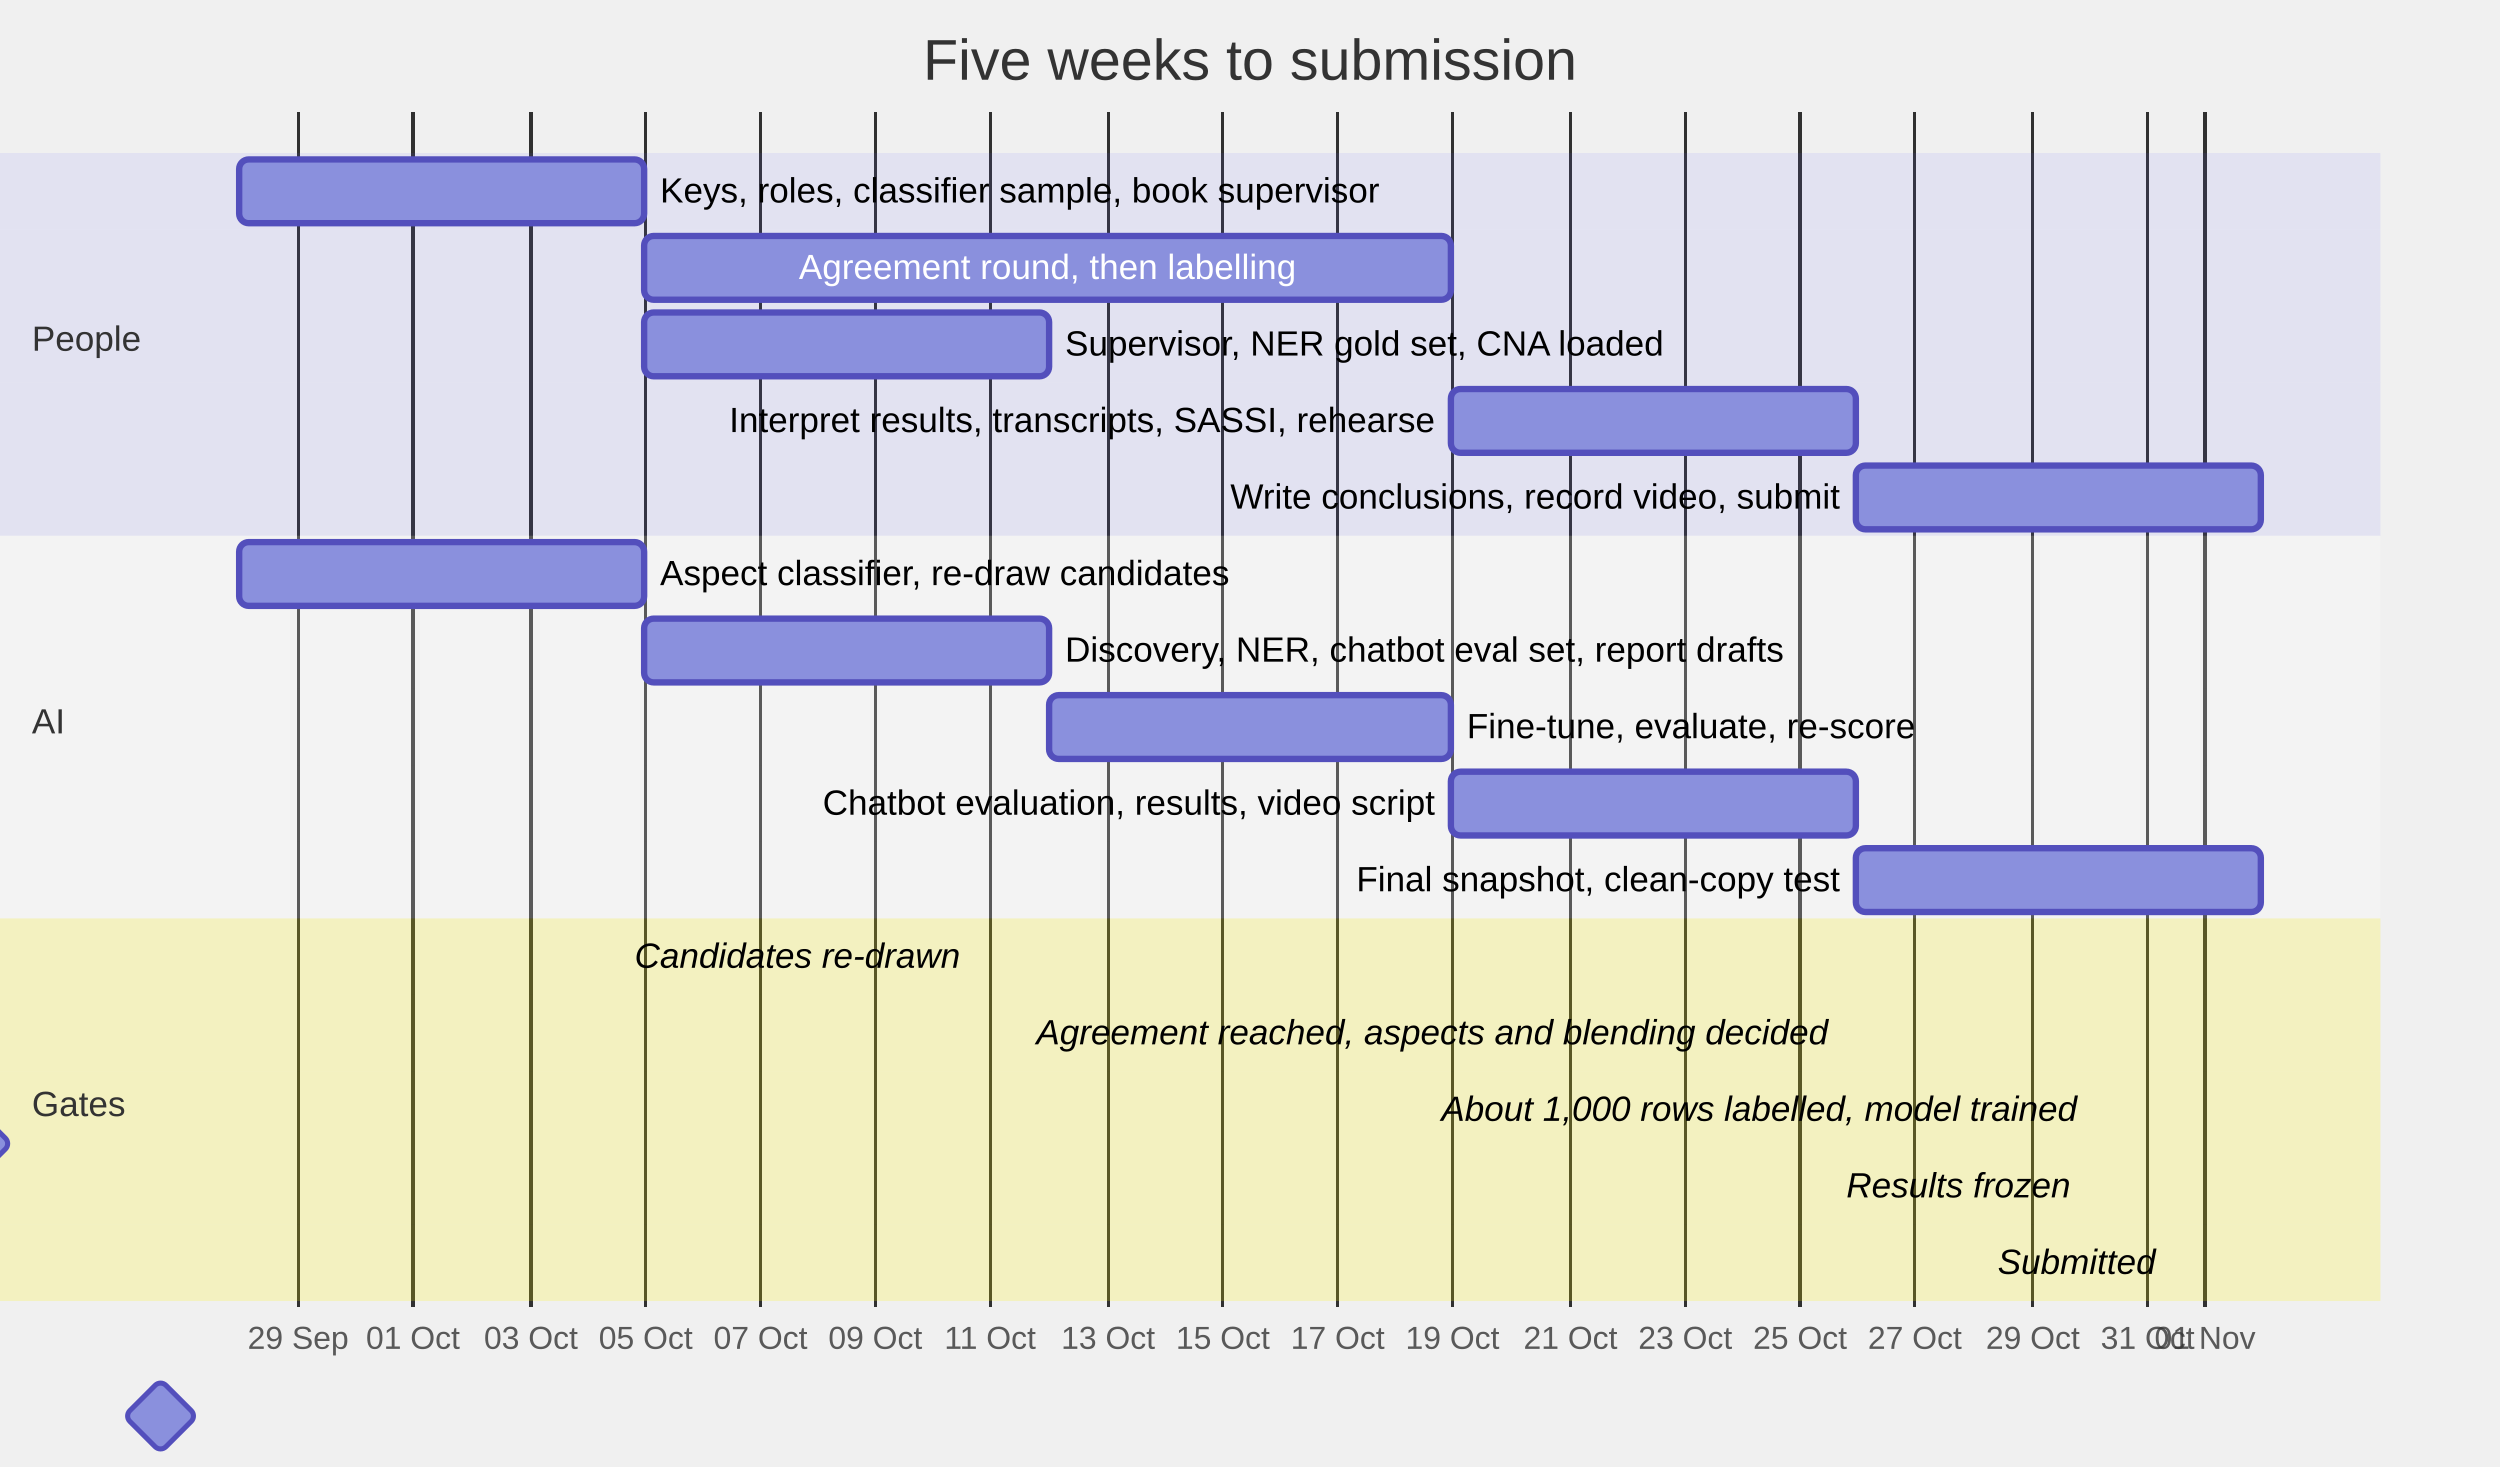
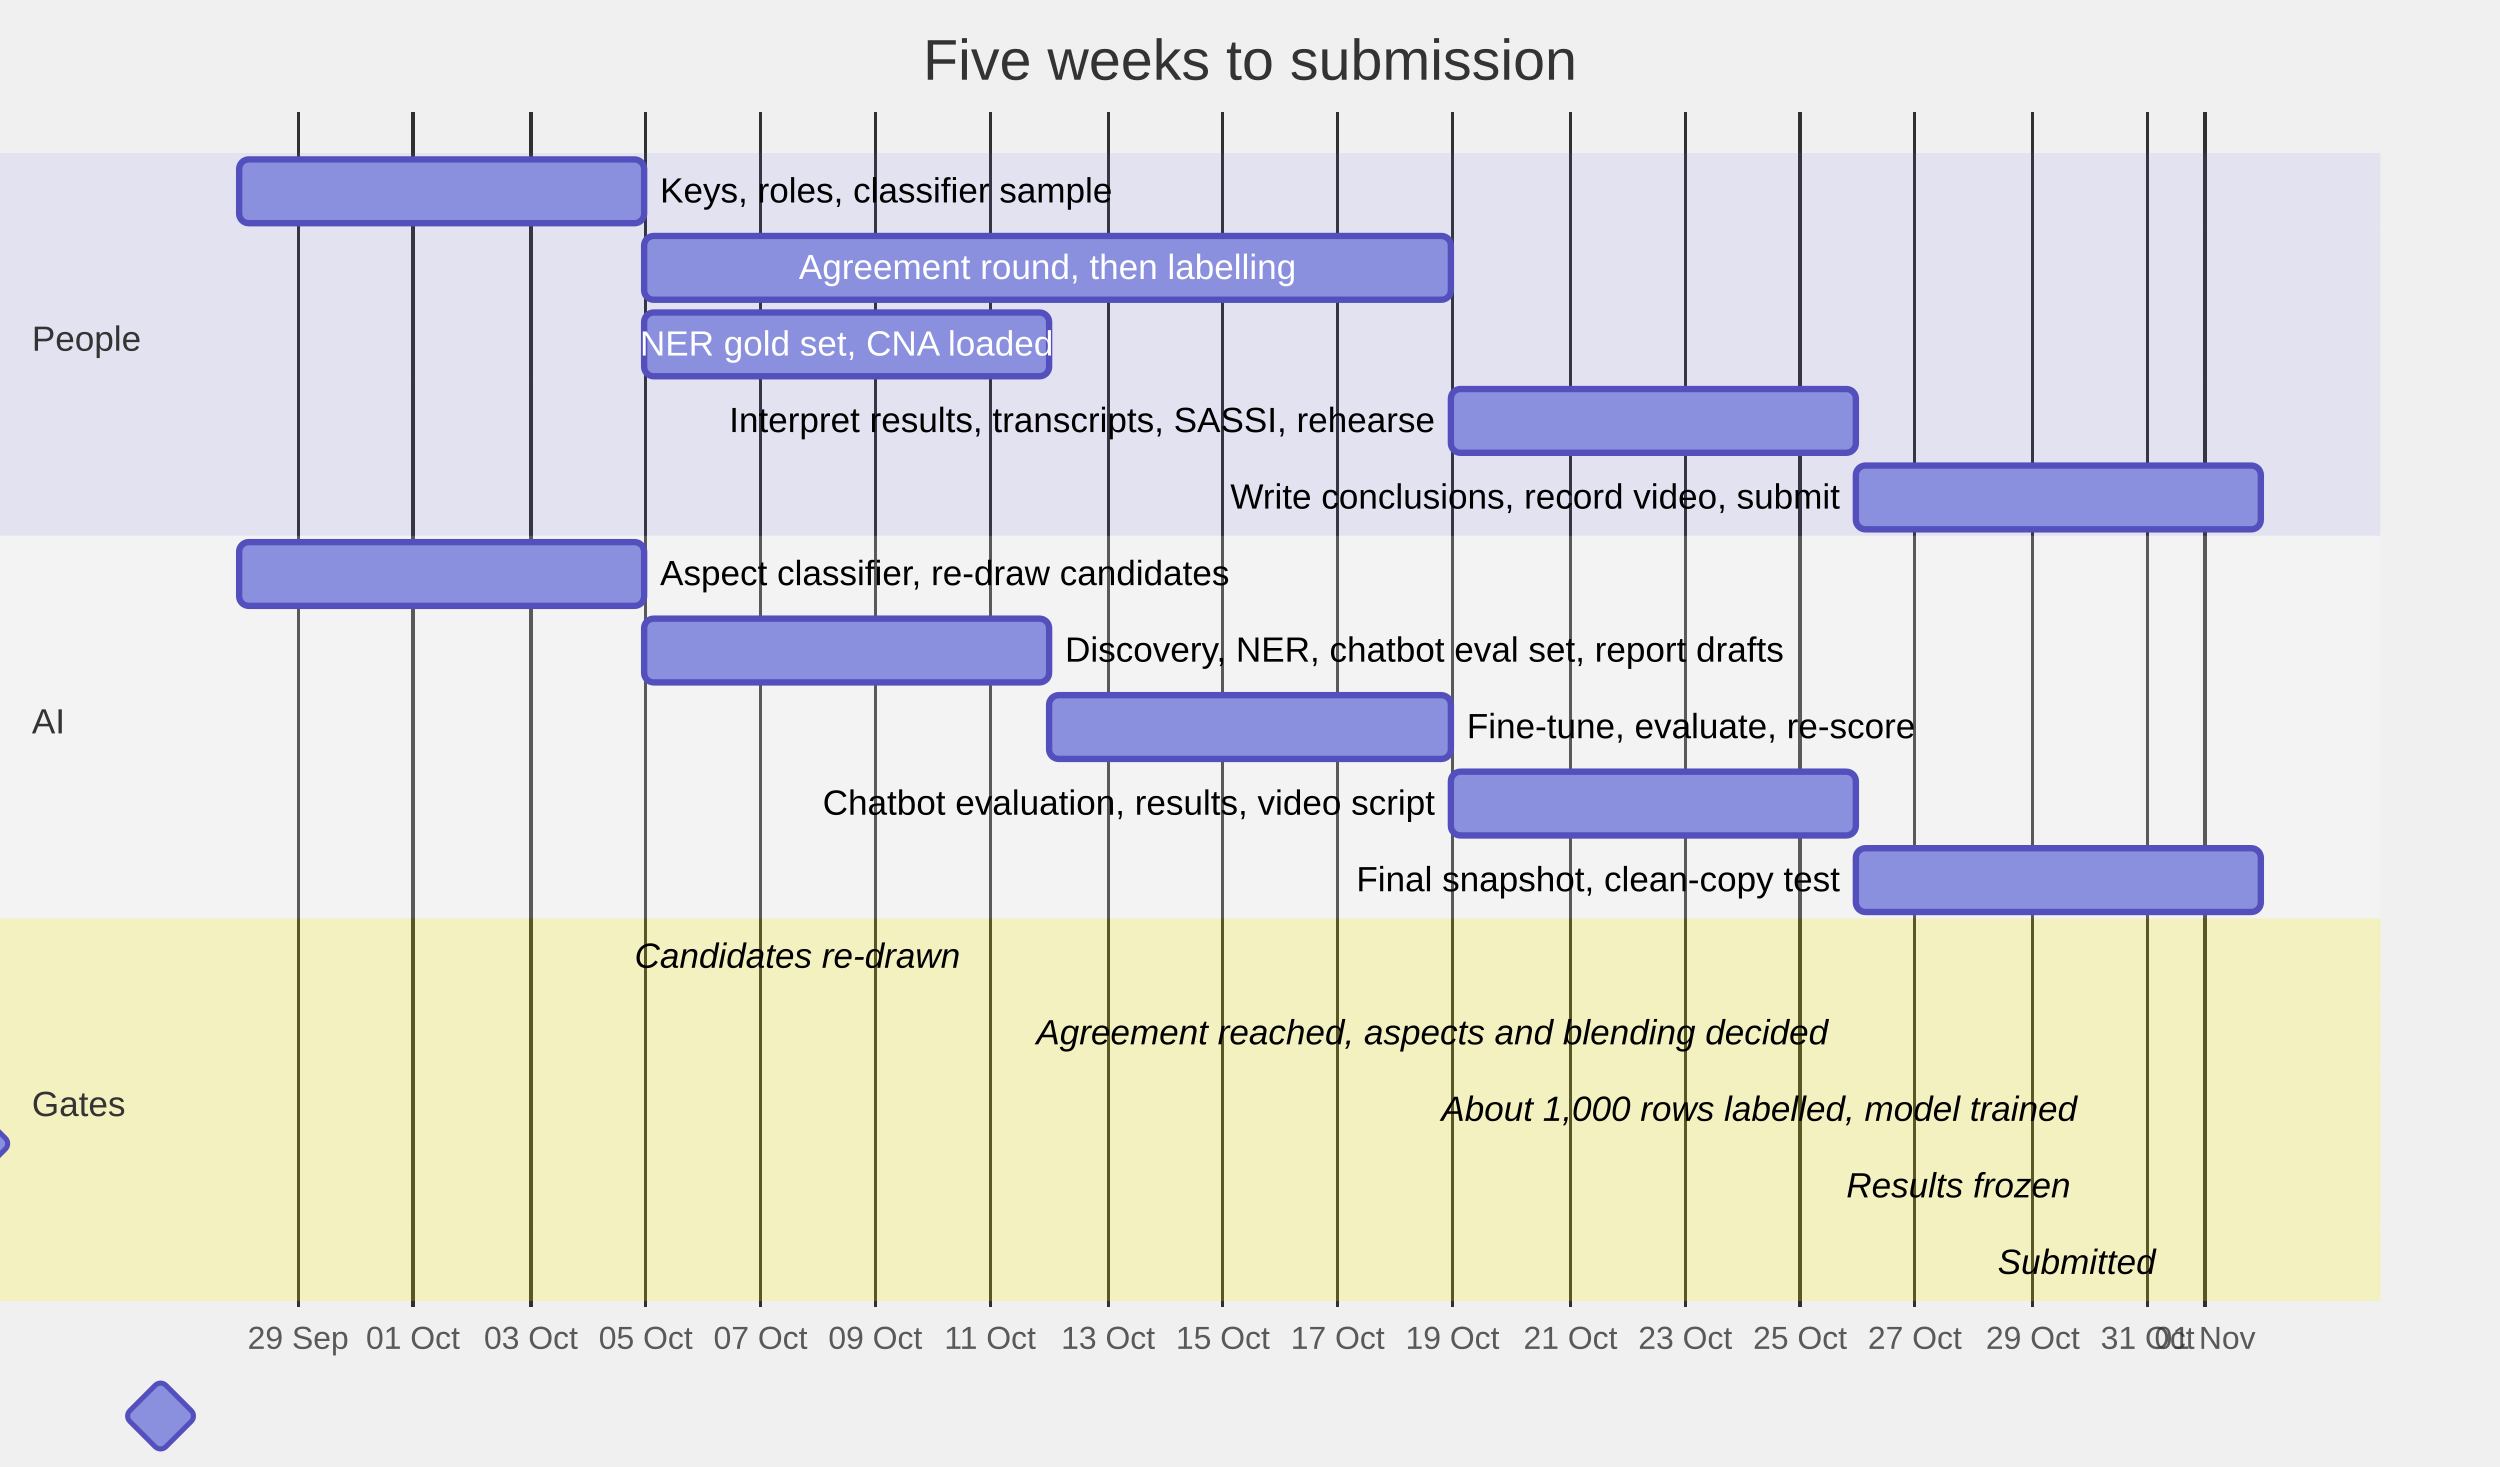
<svg xmlns="http://www.w3.org/2000/svg" id="my-svg" width="100%" viewBox="0 0 784 460" style="max-width: 784px; background-color: white;" role="graphics-document document" aria-roledescription="gantt" aria-describedby="chart-desc-my-svg" aria-labelledby="chart-title-my-svg">
  <style>#my-svg{font-family:"trebuchet ms",verdana,arial,sans-serif;font-size:16px;fill:#333;}@keyframes edge-animation-frame{from{stroke-dashoffset:0;}}@keyframes dash{to{stroke-dashoffset:0;}}#my-svg .edge-animation-slow{stroke-dasharray:9,5!important;stroke-dashoffset:900;animation:dash 50s linear infinite;stroke-linecap:round;}#my-svg .edge-animation-fast{stroke-dasharray:9,5!important;stroke-dashoffset:900;animation:dash 20s linear infinite;stroke-linecap:round;}#my-svg .error-icon{fill:#552222;}#my-svg .error-text{fill:#552222;stroke:#552222;}#my-svg .edge-thickness-normal{stroke-width:1px;}#my-svg .edge-thickness-thick{stroke-width:3.5px;}#my-svg .edge-pattern-solid{stroke-dasharray:0;}#my-svg .edge-thickness-invisible{stroke-width:0;fill:none;}#my-svg .edge-pattern-dashed{stroke-dasharray:3;}#my-svg .edge-pattern-dotted{stroke-dasharray:2;}#my-svg .marker{fill:#333333;stroke:#333333;}#my-svg .marker.cross{stroke:#333333;}#my-svg svg{font-family:"trebuchet ms",verdana,arial,sans-serif;font-size:16px;}#my-svg p{margin:0;}#my-svg .mermaid-main-font{font-family:"trebuchet ms",verdana,arial,sans-serif;}#my-svg .exclude-range{fill:#eeeeee;}#my-svg .section{stroke:none;opacity:0.2;}#my-svg .section0{fill:rgba(102, 102, 255, 0.49);}#my-svg .section2{fill:#fff400;}#my-svg .section1,#my-svg .section3{fill:white;opacity:0.2;}#my-svg .sectionTitle0{fill:#333;}#my-svg .sectionTitle1{fill:#333;}#my-svg .sectionTitle2{fill:#333;}#my-svg .sectionTitle3{fill:#333;}#my-svg .sectionTitle{text-anchor:start;font-family:"trebuchet ms",verdana,arial,sans-serif;}#my-svg .grid .tick{stroke:lightgrey;opacity:0.8;shape-rendering:crispEdges;}#my-svg .grid .tick text{font-family:"trebuchet ms",verdana,arial,sans-serif;fill:#333;}#my-svg .grid path{stroke-width:0;}#my-svg .today{fill:none;stroke:red;stroke-width:2px;}#my-svg .task{stroke-width:2;}#my-svg .taskText{text-anchor:middle;font-family:"trebuchet ms",verdana,arial,sans-serif;}#my-svg .taskTextOutsideRight{fill:black;text-anchor:start;font-family:"trebuchet ms",verdana,arial,sans-serif;}#my-svg .taskTextOutsideLeft{fill:black;text-anchor:end;}#my-svg .task.clickable{cursor:pointer;}#my-svg .taskText.clickable{cursor:pointer;fill:#003163!important;font-weight:bold;}#my-svg .taskTextOutsideLeft.clickable{cursor:pointer;fill:#003163!important;font-weight:bold;}#my-svg .taskTextOutsideRight.clickable{cursor:pointer;fill:#003163!important;font-weight:bold;}#my-svg .taskText0,#my-svg .taskText1,#my-svg .taskText2,#my-svg .taskText3{fill:white;}#my-svg .task0,#my-svg .task1,#my-svg .task2,#my-svg .task3{fill:#8a90dd;stroke:#534fbc;}#my-svg .taskTextOutside0,#my-svg .taskTextOutside2{fill:black;}#my-svg .taskTextOutside1,#my-svg .taskTextOutside3{fill:black;}#my-svg .active0,#my-svg .active1,#my-svg .active2,#my-svg .active3{fill:#bfc7ff;stroke:#534fbc;}#my-svg .activeText0,#my-svg .activeText1,#my-svg .activeText2,#my-svg .activeText3{fill:black!important;}#my-svg .done0,#my-svg .done1,#my-svg .done2,#my-svg .done3{stroke:grey;fill:lightgrey;stroke-width:2;}#my-svg .doneText0,#my-svg .doneText1,#my-svg .doneText2,#my-svg .doneText3{fill:black!important;}#my-svg .doneText0.taskTextOutsideLeft,#my-svg .doneText0.taskTextOutsideRight,#my-svg .doneText1.taskTextOutsideLeft,#my-svg .doneText1.taskTextOutsideRight,#my-svg .doneText2.taskTextOutsideLeft,#my-svg .doneText2.taskTextOutsideRight,#my-svg .doneText3.taskTextOutsideLeft,#my-svg .doneText3.taskTextOutsideRight{fill:black!important;}#my-svg .crit0,#my-svg .crit1,#my-svg .crit2,#my-svg .crit3{stroke:#ff8888;fill:red;stroke-width:2;}#my-svg .activeCrit0,#my-svg .activeCrit1,#my-svg .activeCrit2,#my-svg .activeCrit3{stroke:#ff8888;fill:#bfc7ff;stroke-width:2;}#my-svg .doneCrit0,#my-svg .doneCrit1,#my-svg .doneCrit2,#my-svg .doneCrit3{stroke:#ff8888;fill:lightgrey;stroke-width:2;cursor:pointer;shape-rendering:crispEdges;}#my-svg .milestone{transform:rotate(45deg) scale(0.8,0.8);}#my-svg .milestoneText{font-style:italic;}#my-svg .doneCritText0,#my-svg .doneCritText1,#my-svg .doneCritText2,#my-svg .doneCritText3{fill:black!important;}#my-svg .doneCritText0.taskTextOutsideLeft,#my-svg .doneCritText0.taskTextOutsideRight,#my-svg .doneCritText1.taskTextOutsideLeft,#my-svg .doneCritText1.taskTextOutsideRight,#my-svg .doneCritText2.taskTextOutsideLeft,#my-svg .doneCritText2.taskTextOutsideRight,#my-svg .doneCritText3.taskTextOutsideLeft,#my-svg .doneCritText3.taskTextOutsideRight{fill:black!important;}#my-svg .vert{stroke:navy;}#my-svg .vertText{font-size:15px;text-anchor:middle;fill:navy!important;}#my-svg .activeCritText0,#my-svg .activeCritText1,#my-svg .activeCritText2,#my-svg .activeCritText3{fill:black!important;}#my-svg .titleText{text-anchor:middle;font-size:18px;fill:#333;font-family:"trebuchet ms",verdana,arial,sans-serif;}#my-svg .node .neo-node{stroke:#9370DB;}#my-svg [data-look="neo"].node rect,#my-svg [data-look="neo"].cluster rect,#my-svg [data-look="neo"].node polygon{stroke:#9370DB;filter:drop-shadow(1px 2px 2px rgba(185, 185, 185, 1));}#my-svg [data-look="neo"].node path{stroke:#9370DB;stroke-width:1px;}#my-svg [data-look="neo"].node .outer-path{filter:drop-shadow(1px 2px 2px rgba(185, 185, 185, 1));}#my-svg [data-look="neo"].node .neo-line path{stroke:#9370DB;filter:none;}#my-svg [data-look="neo"].node circle{stroke:#9370DB;filter:drop-shadow(1px 2px 2px rgba(185, 185, 185, 1));}#my-svg [data-look="neo"].node circle .state-start{fill:#000000;}#my-svg [data-look="neo"].icon-shape .icon{fill:#9370DB;filter:drop-shadow(1px 2px 2px rgba(185, 185, 185, 1));}#my-svg [data-look="neo"].icon-shape .icon-neo path{stroke:#9370DB;filter:drop-shadow(1px 2px 2px rgba(185, 185, 185, 1));}#my-svg :root{--mermaid-font-family:"trebuchet ms",verdana,arial,sans-serif;}</style>
  <g />
  <g class="grid" transform="translate(75, 410)" fill="none" font-size="10" font-family="sans-serif" text-anchor="middle">
    <path class="domain" stroke="currentColor" d="M0.5,-375V0.5H634.5V-375" />
    <g class="tick" opacity="1" transform="translate(18.5,0)">
      <line stroke="currentColor" y2="-375" />
      <text fill="#000" y="3" dy="1em" stroke="none" font-size="10" style="text-anchor: middle;">29 Sep</text>
    </g>
    <g class="tick" opacity="1" transform="translate(54.5,0)">
      <line stroke="currentColor" y2="-375" />
      <text fill="#000" y="3" dy="1em" stroke="none" font-size="10" style="text-anchor: middle;">01 Oct</text>
    </g>
    <g class="tick" opacity="1" transform="translate(91.5,0)">
      <line stroke="currentColor" y2="-375" />
      <text fill="#000" y="3" dy="1em" stroke="none" font-size="10" style="text-anchor: middle;">03 Oct</text>
    </g>
    <g class="tick" opacity="1" transform="translate(127.5,0)">
      <line stroke="currentColor" y2="-375" />
      <text fill="#000" y="3" dy="1em" stroke="none" font-size="10" style="text-anchor: middle;">05 Oct</text>
    </g>
    <g class="tick" opacity="1" transform="translate(163.5,0)">
      <line stroke="currentColor" y2="-375" />
      <text fill="#000" y="3" dy="1em" stroke="none" font-size="10" style="text-anchor: middle;">07 Oct</text>
    </g>
    <g class="tick" opacity="1" transform="translate(199.5,0)">
      <line stroke="currentColor" y2="-375" />
      <text fill="#000" y="3" dy="1em" stroke="none" font-size="10" style="text-anchor: middle;">09 Oct</text>
    </g>
    <g class="tick" opacity="1" transform="translate(235.5,0)">
      <line stroke="currentColor" y2="-375" />
      <text fill="#000" y="3" dy="1em" stroke="none" font-size="10" style="text-anchor: middle;">11 Oct</text>
    </g>
    <g class="tick" opacity="1" transform="translate(272.5,0)">
      <line stroke="currentColor" y2="-375" />
      <text fill="#000" y="3" dy="1em" stroke="none" font-size="10" style="text-anchor: middle;">13 Oct</text>
    </g>
    <g class="tick" opacity="1" transform="translate(308.5,0)">
      <line stroke="currentColor" y2="-375" />
      <text fill="#000" y="3" dy="1em" stroke="none" font-size="10" style="text-anchor: middle;">15 Oct</text>
    </g>
    <g class="tick" opacity="1" transform="translate(344.5,0)">
      <line stroke="currentColor" y2="-375" />
      <text fill="#000" y="3" dy="1em" stroke="none" font-size="10" style="text-anchor: middle;">17 Oct</text>
    </g>
    <g class="tick" opacity="1" transform="translate(380.5,0)">
      <line stroke="currentColor" y2="-375" />
      <text fill="#000" y="3" dy="1em" stroke="none" font-size="10" style="text-anchor: middle;">19 Oct</text>
    </g>
    <g class="tick" opacity="1" transform="translate(417.5,0)">
      <line stroke="currentColor" y2="-375" />
      <text fill="#000" y="3" dy="1em" stroke="none" font-size="10" style="text-anchor: middle;">21 Oct</text>
    </g>
    <g class="tick" opacity="1" transform="translate(453.5,0)">
      <line stroke="currentColor" y2="-375" />
      <text fill="#000" y="3" dy="1em" stroke="none" font-size="10" style="text-anchor: middle;">23 Oct</text>
    </g>
    <g class="tick" opacity="1" transform="translate(489.5,0)">
      <line stroke="currentColor" y2="-375" />
      <text fill="#000" y="3" dy="1em" stroke="none" font-size="10" style="text-anchor: middle;">25 Oct</text>
    </g>
    <g class="tick" opacity="1" transform="translate(525.5,0)">
      <line stroke="currentColor" y2="-375" />
      <text fill="#000" y="3" dy="1em" stroke="none" font-size="10" style="text-anchor: middle;">27 Oct</text>
    </g>
    <g class="tick" opacity="1" transform="translate(562.5,0)">
      <line stroke="currentColor" y2="-375" />
      <text fill="#000" y="3" dy="1em" stroke="none" font-size="10" style="text-anchor: middle;">29 Oct</text>
    </g>
    <g class="tick" opacity="1" transform="translate(598.5,0)">
      <line stroke="currentColor" y2="-375" />
      <text fill="#000" y="3" dy="1em" stroke="none" font-size="10" style="text-anchor: middle;">31 Oct</text>
    </g>
    <g class="tick" opacity="1" transform="translate(616.5,0)">
      <line stroke="currentColor" y2="-375" />
      <text fill="#000" y="3" dy="1em" stroke="none" font-size="10" style="text-anchor: middle;">01 Nov</text>
    </g>
  </g>
  <g>
    <rect x="0" y="48" width="746.5" height="24" class="section section0" />
    <rect x="0" y="168" width="746.5" height="24" class="section section1" />
    <rect x="0" y="288" width="746.5" height="24" class="section section2" />
    <rect x="0" y="72" width="746.5" height="24" class="section section0" />
    <rect x="0" y="96" width="746.5" height="24" class="section section0" />
    <rect x="0" y="192" width="746.5" height="24" class="section section1" />
    <rect x="0" y="312" width="746.5" height="24" class="section section2" />
    <rect x="0" y="216" width="746.5" height="24" class="section section1" />
    <rect x="0" y="336" width="746.5" height="24" class="section section2" />
    <rect x="0" y="120" width="746.5" height="24" class="section section0" />
    <rect x="0" y="240" width="746.5" height="24" class="section section1" />
    <rect x="0" y="360" width="746.5" height="24" class="section section2" />
    <rect x="0" y="144" width="746.5" height="24" class="section section0" />
    <rect x="0" y="264" width="746.5" height="24" class="section section1" />
    <rect x="0" y="384" width="746.5" height="24" class="section section2" />
  </g>
  <g>
    <rect id="my-svg-p1" rx="3" ry="3" x="75" y="50" width="127" height="20" transform-origin="138.5px 60px" class="task task0" />
    <rect id="my-svg-a1" rx="3" ry="3" x="75" y="170" width="127" height="20" transform-origin="138.5px 180px" class="task task1" />
    <rect id="my-svg-g1" rx="3" ry="3" x="174" y="290" width="20" height="20" transform-origin="184px 300px" class="task milestone  task2" />
    <rect id="my-svg-p2" rx="3" ry="3" x="202" y="74" width="253" height="20" transform-origin="328.5px 84px" class="task task0" />
    <rect id="my-svg-p3" rx="3" ry="3" x="202" y="98" width="127" height="20" transform-origin="265.5px 108px" class="task task0" />
    <rect id="my-svg-a2" rx="3" ry="3" x="202" y="194" width="127" height="20" transform-origin="265.5px 204px" class="task task1" />
    <rect id="my-svg-g2" rx="3" ry="3" x="300" y="314" width="20" height="20" transform-origin="310px 324px" class="task milestone  task2" />
    <rect id="my-svg-a3" rx="3" ry="3" x="329" y="218" width="126" height="20" transform-origin="392px 228px" class="task task1" />
    <rect id="my-svg-g3" rx="3" ry="3" x="427" y="338" width="20" height="20" transform-origin="437px 348px" class="task milestone  task2" />
    <rect id="my-svg-p4" rx="3" ry="3" x="455" y="122" width="127" height="20" transform-origin="518.5px 132px" class="task task0" />
    <rect id="my-svg-a4" rx="3" ry="3" x="455" y="242" width="127" height="20" transform-origin="518.5px 252px" class="task task1" />
    <rect id="my-svg-g4" rx="3" ry="3" x="554" y="362" width="20" height="20" transform-origin="564px 372px" class="task milestone  task2" />
    <rect id="my-svg-p5" rx="3" ry="3" x="582" y="146" width="127" height="20" transform-origin="645.5px 156px" class="task task0" />
    <rect id="my-svg-a5" rx="3" ry="3" x="582" y="266" width="127" height="20" transform-origin="645.5px 276px" class="task task1" />
    <rect id="my-svg-g5" rx="3" ry="3" x="681" y="386" width="20" height="20" transform-origin="691px 396px" class="task milestone  task2" />
-     <text id="my-svg-p1-text" font-size="11" x="207" y="63.5" class="taskTextOutsideRight taskTextOutside0  width-226.65625">Keys, roles, classifier sample, book supervisor   </text>
+     <text id="my-svg-p1-text" font-size="11" x="207" y="63.5" class="taskTextOutsideRight taskTextOutside0  width-142.484375">Keys, roles, classifier sample                    </text>
    <text id="my-svg-a1-text" font-size="11" x="207" y="183.5" class="taskTextOutsideRight taskTextOutside1  width-181.1875">Aspect classifier, re-draw candidates             </text>
    <text id="my-svg-g1-text" font-size="11" x="199" y="303.5" class="taskTextOutsideRight taskTextOutside2  milestoneText width-102.375">Candidates re-drawn                               </text>
    <text id="my-svg-p2-text" font-size="11" x="328.5" y="87.5" class="taskText taskText0  width-160.796875">Agreement round, then labelling                   </text>
-     <text id="my-svg-p3-text" font-size="11" x="334" y="111.5" class="taskTextOutsideRight taskTextOutside0  width-181.53125">Supervisor, NER gold set, CNA loaded              </text>
+     <text id="my-svg-p3-text" font-size="11" x="265.5" y="111.5" class="taskText taskText0  width-124.890625">NER gold set, CNA loaded                          </text>
    <text id="my-svg-a2-text" font-size="11" x="334" y="207.5" class="taskTextOutsideRight taskTextOutside1  width-229.96875">Discovery, NER, chatbot eval set, report drafts   </text>
    <text id="my-svg-g2-text" font-size="11" x="325" y="327.5" class="taskTextOutsideRight taskTextOutside2  milestoneText width-249.71875">Agreement reached, aspects and blending decided   </text>
    <text id="my-svg-a3-text" font-size="11" x="460" y="231.5" class="taskTextOutsideRight taskTextOutside1  width-145">Fine-tune, evaluate, re-score                     </text>
    <text id="my-svg-g3-text" font-size="11" x="452" y="351.5" class="taskTextOutsideRight taskTextOutside2  milestoneText width-205.296875">About 1,000 rows labelled, model trained          </text>
    <text id="my-svg-p4-text" font-size="11" x="450" y="135.5" class="taskTextOutsideLeft taskTextOutside0">Interpret results, transcripts, SASSI, rehearse   </text>
    <text id="my-svg-a4-text" font-size="11" x="450" y="255.5" class="taskTextOutsideLeft taskTextOutside1">Chatbot evaluation, results, video script         </text>
    <text id="my-svg-g4-text" font-size="11" x="579" y="375.5" class="taskTextOutsideRight taskTextOutside2  milestoneText width-69.265625">Results frozen                                    </text>
    <text id="my-svg-p5-text" font-size="11" x="577" y="159.5" class="taskTextOutsideLeft taskTextOutside0">Write conclusions, record video, submit           </text>
    <text id="my-svg-a5-text" font-size="11" x="577" y="279.5" class="taskTextOutsideLeft taskTextOutside1">Final snapshot, clean-copy test                   </text>
    <text id="my-svg-g5-text" font-size="11" x="676" y="399.5" class="taskTextOutsideLeft taskTextOutside2  milestoneText">Submitted                                         </text>
  </g>
  <g>
    <text dy="0em" x="10" y="110" font-size="11" class="sectionTitle sectionTitle0">
      <tspan alignment-baseline="central" x="10">People</tspan>
    </text>
    <text dy="0em" x="10" y="230" font-size="11" class="sectionTitle sectionTitle1">
      <tspan alignment-baseline="central" x="10">AI</tspan>
    </text>
    <text dy="0em" x="10" y="350" font-size="11" class="sectionTitle sectionTitle2">
      <tspan alignment-baseline="central" x="10">Gates</tspan>
    </text>
  </g>
  <text x="392" y="25" class="titleText">Five weeks to submission</text>
</svg>
